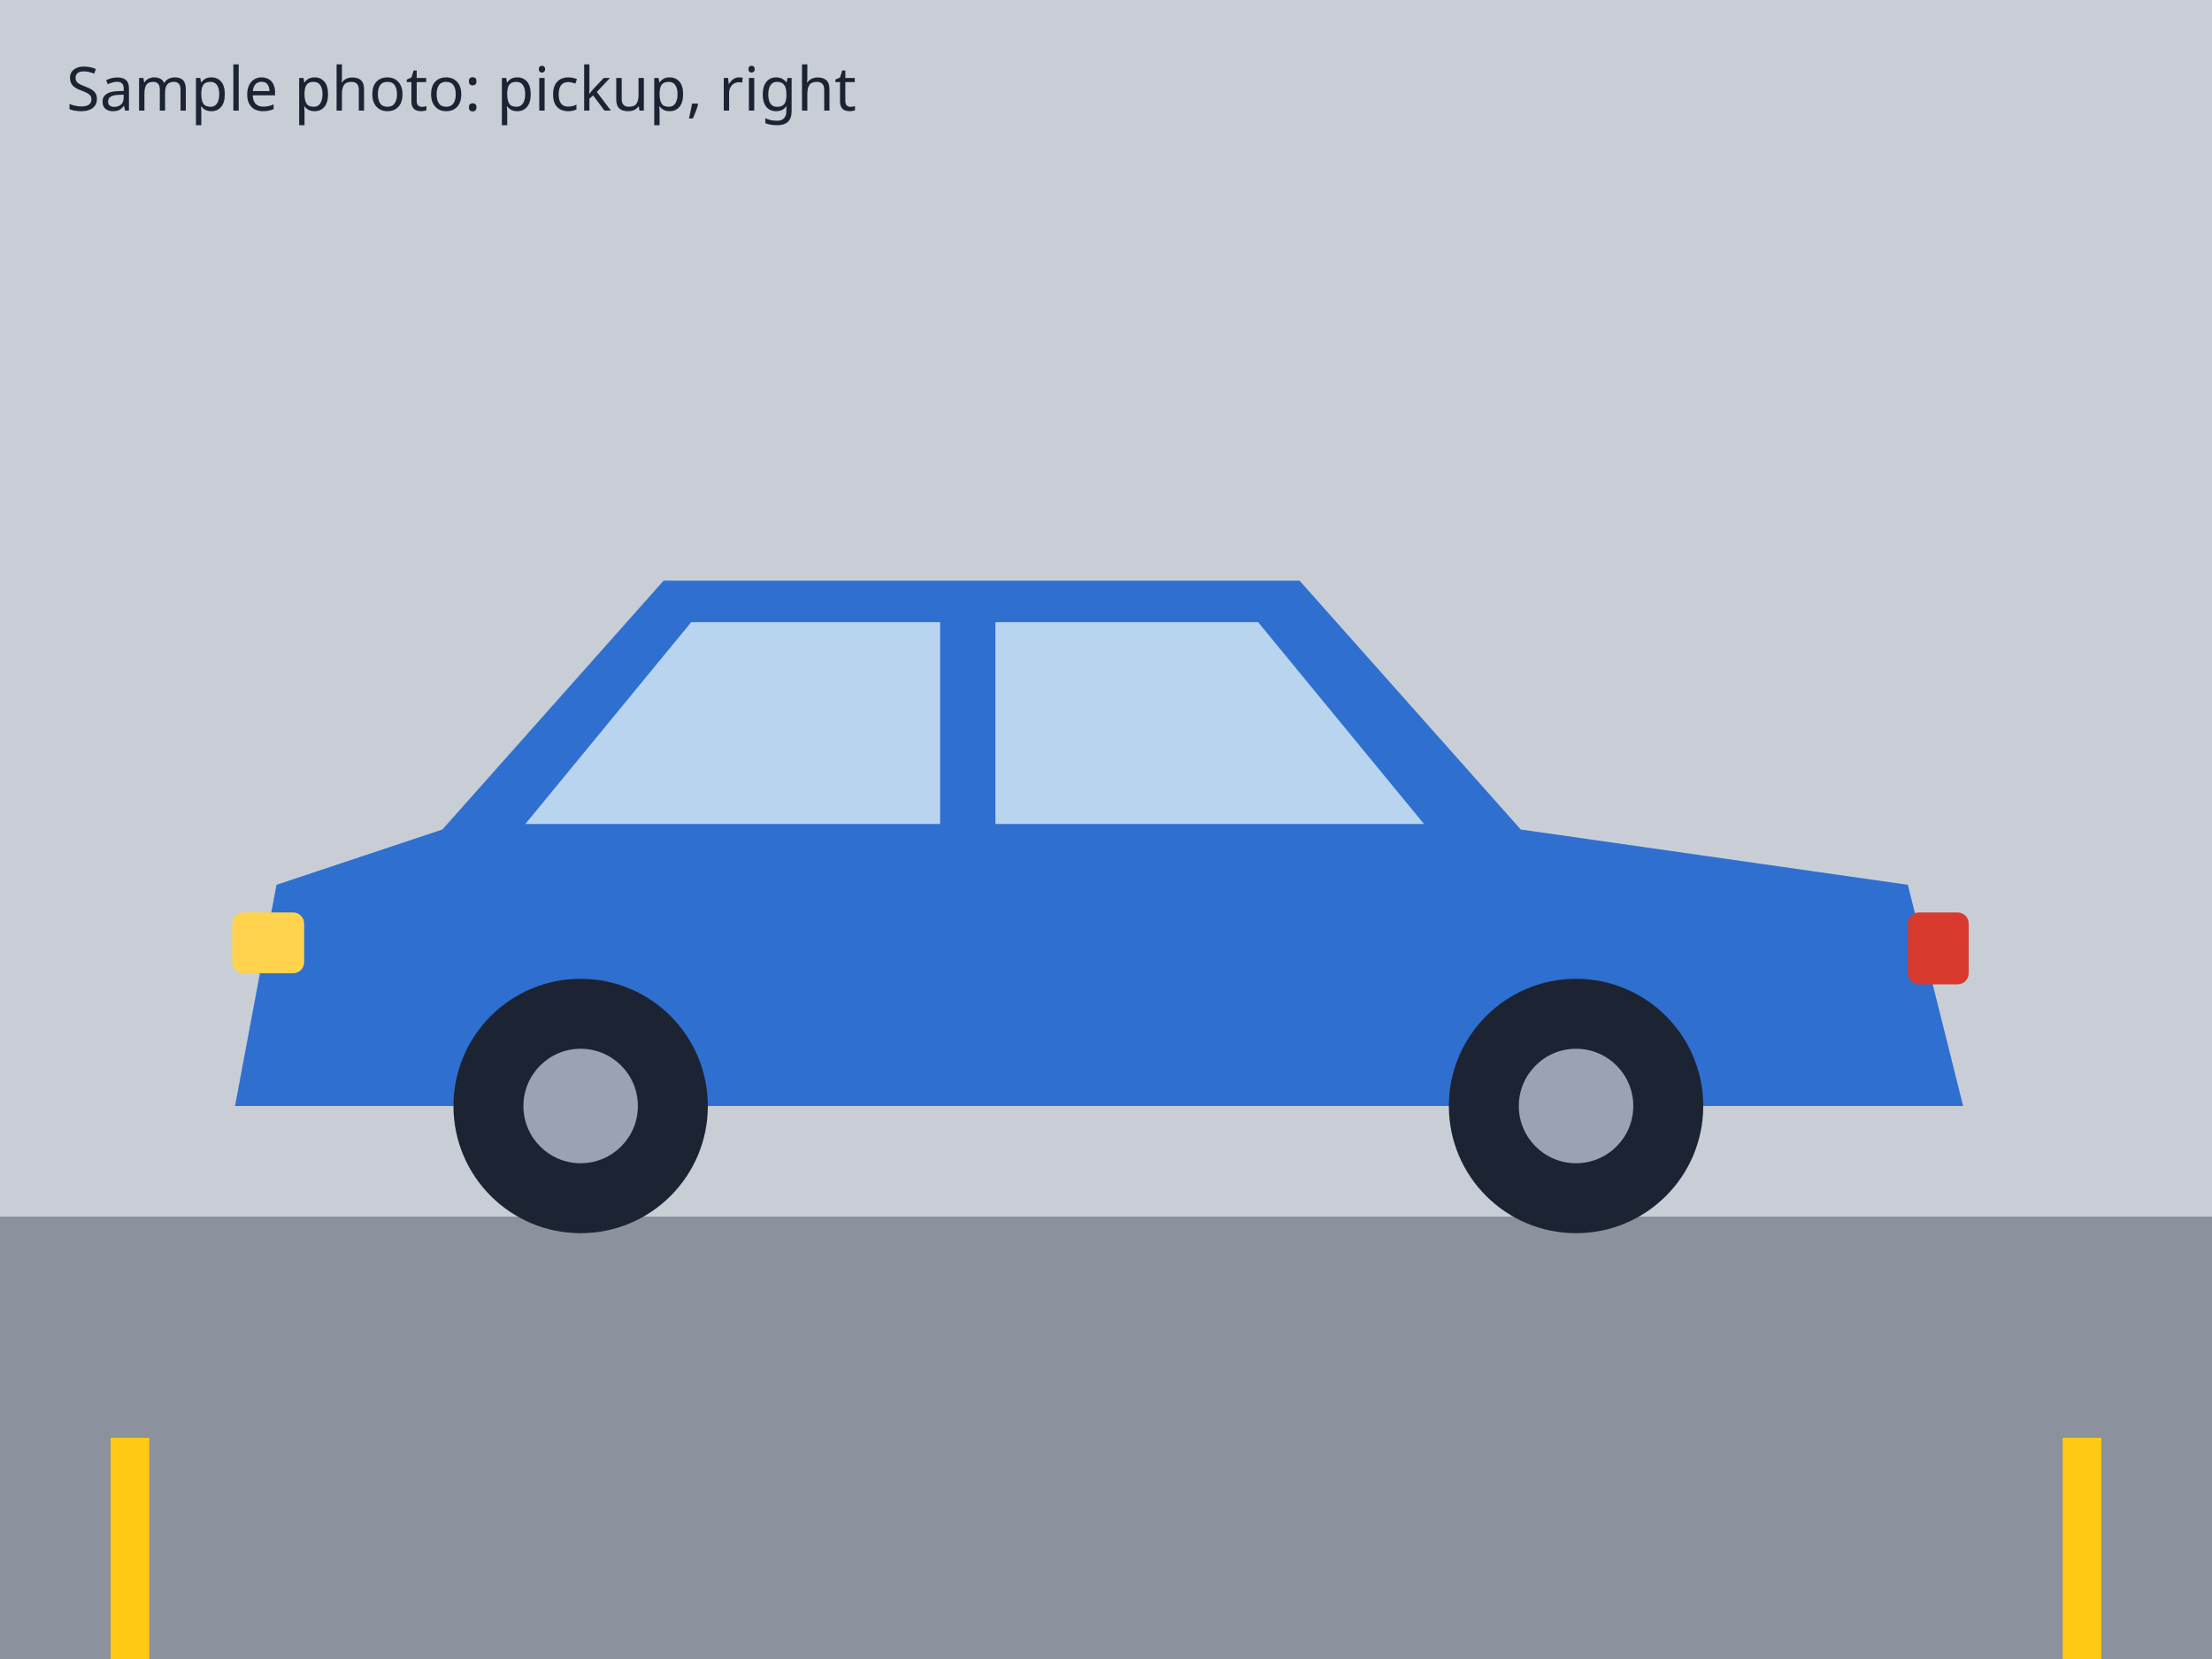
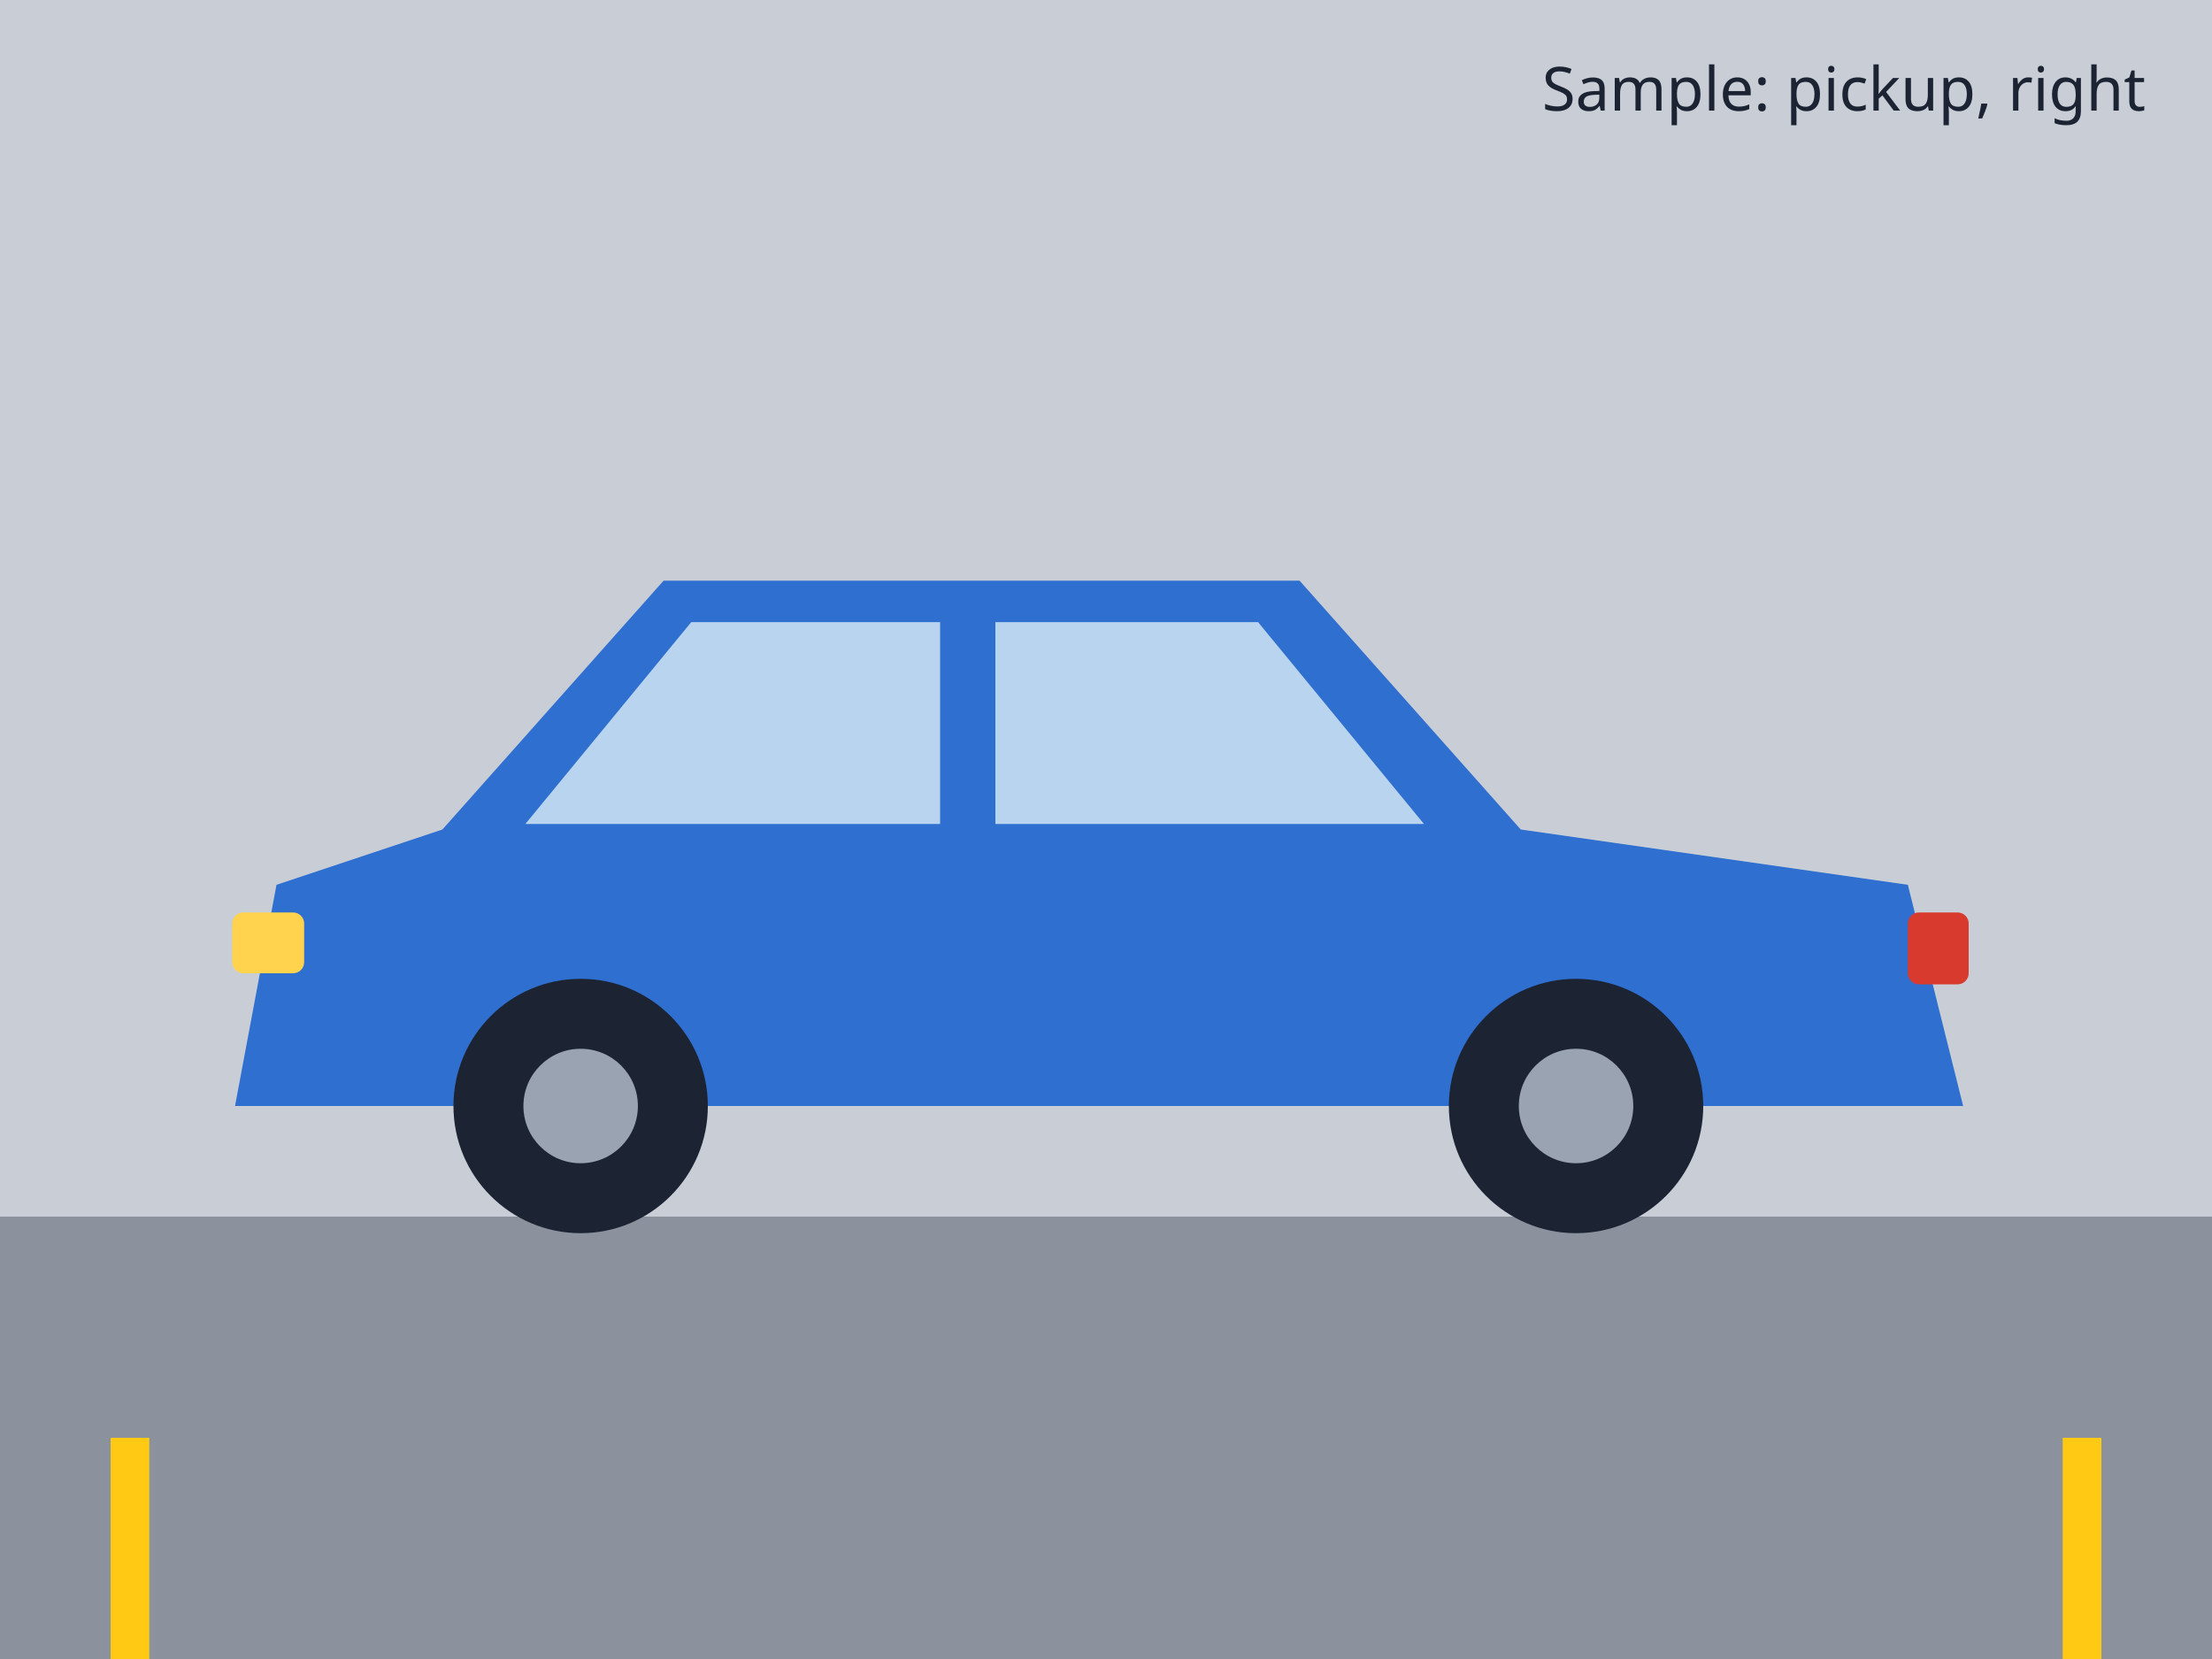
<svg xmlns="http://www.w3.org/2000/svg" width="800" height="600" viewBox="0 0 800 600">
  <rect width="800" height="600" fill="#c9ced6" />
  <rect y="440" width="800" height="160" fill="#8b929e" />
  <rect x="40" y="520" width="14" height="80" fill="#ffc914" />
  <rect x="746" y="520" width="14" height="80" fill="#ffc914" />
  <g transform="translate(800,0) scale(-1,1)">
    <path d="M90 400 L110 320 L250 300 L330 210 L560 210 L640 300 L700 320 L715 400 Z" fill="#2f6fd0" />
    <path d="M345 225 L440 225 L440 298 L285 298 Z M460 225 L550 225 L610 298 L460 298 Z" fill="#b9d4ee" />
    <rect x="690" y="330" width="26" height="22" rx="4" fill="#ffd34d" />
    <rect x="88" y="330" width="22" height="26" rx="4" fill="#d83a2e" />
    <circle cx="230" cy="400" r="46" fill="#1c2433" />
    <circle cx="230" cy="400" r="20.7" fill="#9aa3b2" />
    <circle cx="590" cy="400" r="46" fill="#1c2433" />
    <circle cx="590" cy="400" r="20.7" fill="#9aa3b2" />
  </g>
-   <text x="24" y="40" font-family="sans-serif" font-size="22" fill="#1c2433">Sample photo: pickup, right</text>
+   <text x="776" y="40" font-family="sans-serif" font-size="22" text-anchor="end" fill="#1c2433">Sample: pickup, right</text>
</svg>
